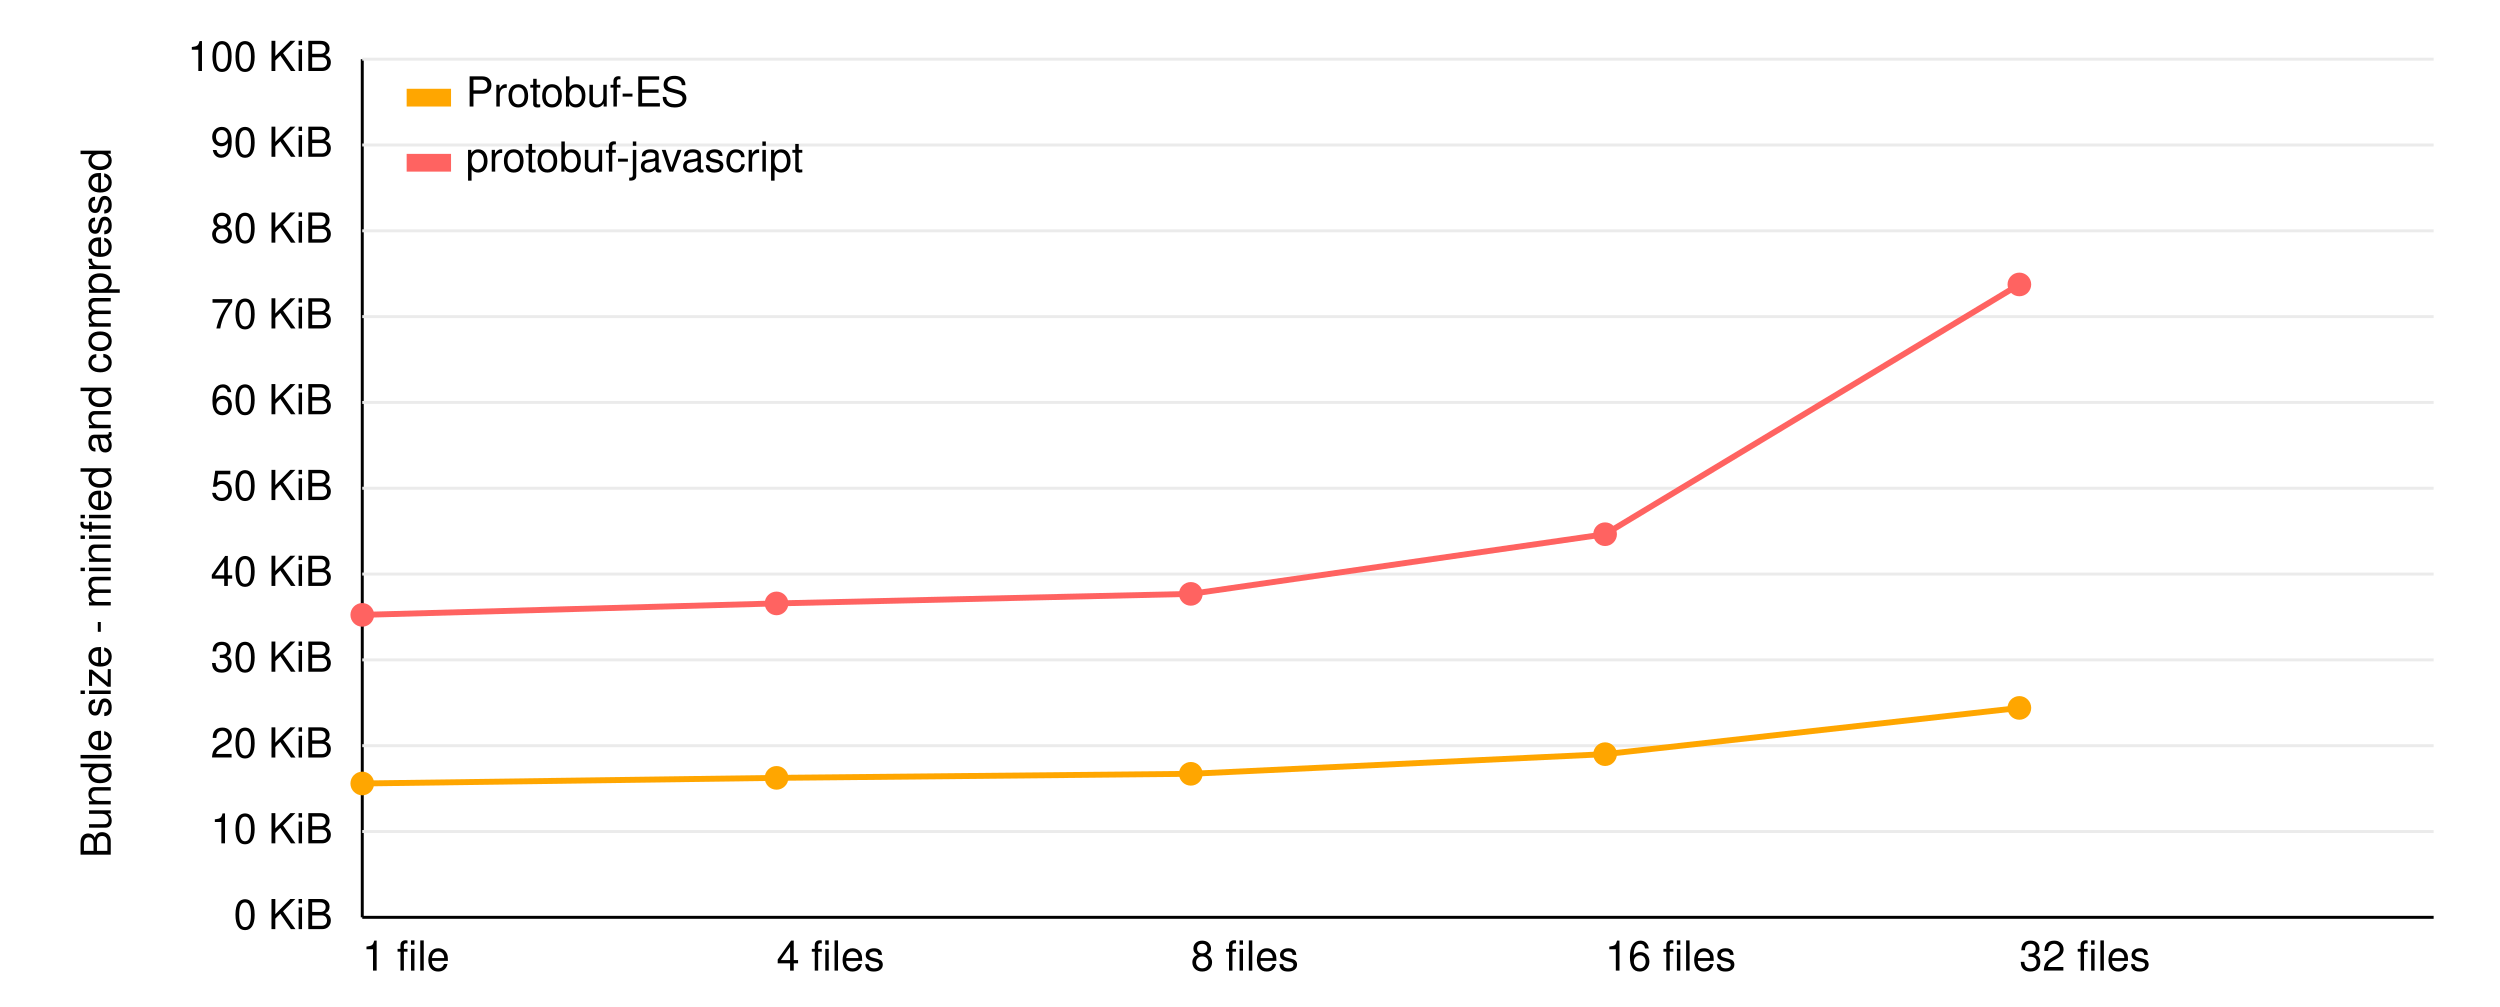
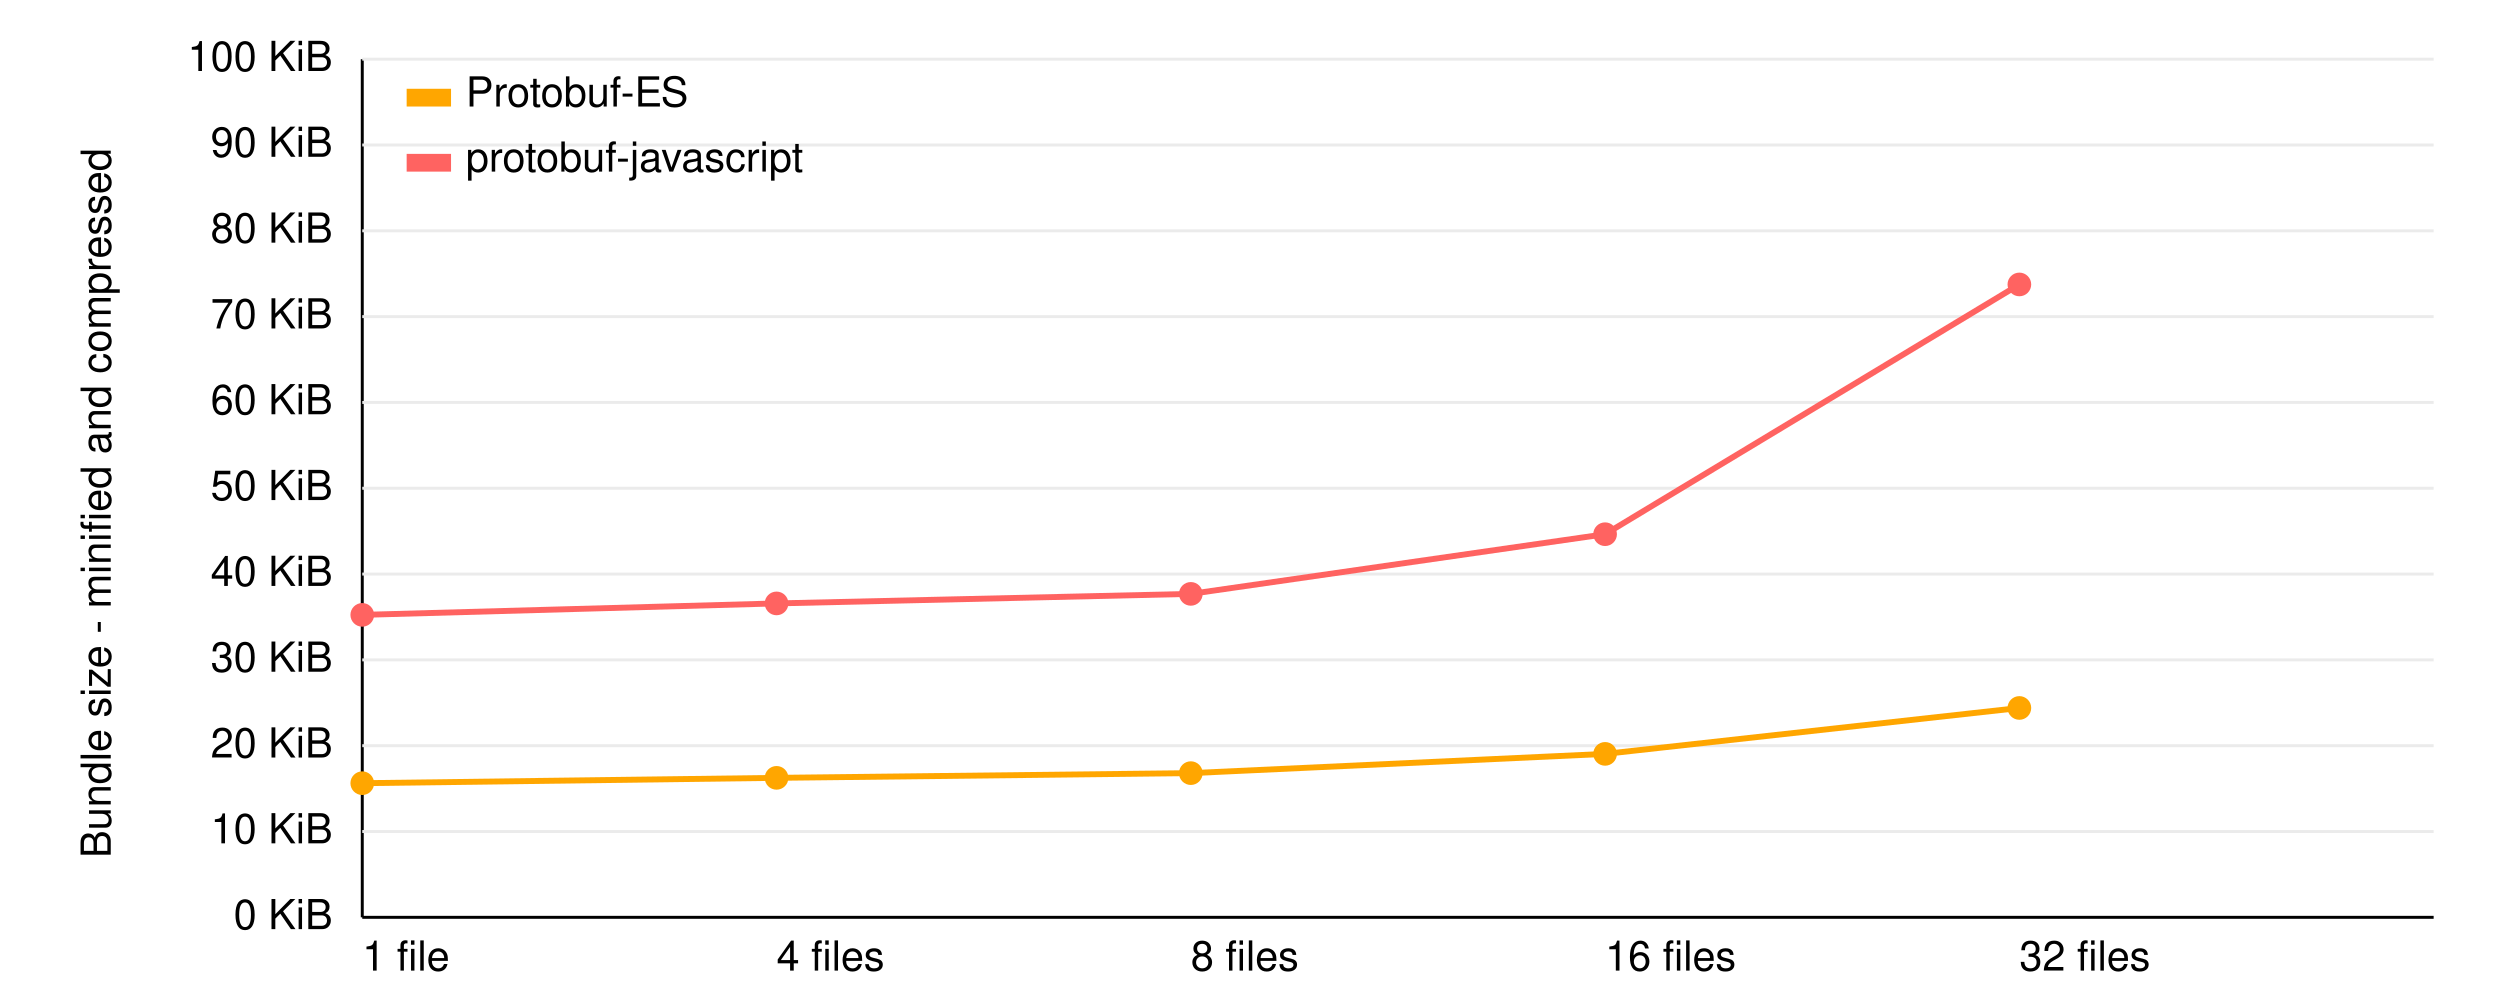
<svg xmlns="http://www.w3.org/2000/svg" version="1.1" width="820px" height="330px" viewBox="0 0 820 340" class="chart">
  <style>
      
      text {
        font: 14px Verdana, Helvetica, Arial, sans-serif;
      }
      
    </style>
  <rect x="-10%" y="-10%" width="120%" height="120%" fill="#ffffff" />
  <g transform="translate(110,310)">
    <line y1="0" x2="700" stroke="black" />
    <text x="0" y="18" text-anchor="start">1 file</text>
    <text x="140" y="18" text-anchor="start">4 files</text>
    <text x="280" y="18" text-anchor="start">8 files</text>
    <text x="420" y="18" text-anchor="start">16 files</text>
    <text x="560" y="18" text-anchor="start">32 files</text>
  </g>
  <g transform="translate(110, 20)">
    <line x1="0" x2="0" y1="0" y2="290" stroke="black" />
    <g transform="rotate(-90), translate(-150,-85)">
      <text text-anchor="middle">Bundle size - minified and compressed</text>
    </g>
    <text x="-10" y="4" text-anchor="end">100 KiB</text>
    <line x1="0" x2="700" y1="0" y2="0" stroke="#ebebeb" />
    <text x="-10" y="33" text-anchor="end">90 KiB</text>
    <line x1="0" x2="700" y1="29" y2="29" stroke="#ebebeb" />
    <text x="-10" y="62" text-anchor="end">80 KiB</text>
    <line x1="0" x2="700" y1="58" y2="58" stroke="#ebebeb" />
    <text x="-10" y="91" text-anchor="end">70 KiB</text>
    <line x1="0" x2="700" y1="87" y2="87" stroke="#ebebeb" />
    <text x="-10" y="120" text-anchor="end">60 KiB</text>
    <line x1="0" x2="700" y1="116" y2="116" stroke="#ebebeb" />
    <text x="-10" y="149" text-anchor="end">50 KiB</text>
    <line x1="0" x2="700" y1="145" y2="145" stroke="#ebebeb" />
    <text x="-10" y="178" text-anchor="end">40 KiB</text>
    <line x1="0" x2="700" y1="174" y2="174" stroke="#ebebeb" />
    <text x="-10" y="207" text-anchor="end">30 KiB</text>
    <line x1="0" x2="700" y1="203" y2="203" stroke="#ebebeb" />
    <text x="-10" y="236" text-anchor="end">20 KiB</text>
    <line x1="0" x2="700" y1="232" y2="232" stroke="#ebebeb" />
    <text x="-10" y="265" text-anchor="end">10 KiB</text>
    <line x1="0" x2="700" y1="261" y2="261" stroke="#ebebeb" />
    <text x="-10" y="294" text-anchor="end">0 KiB</text>
  </g>
  <g transform="translate(110, 20)">
-     <polyline fill="none" stroke="#ffa600" stroke-width="2" points="0,244.77 140,242.872 280,241.501 420,234.86 560,219.233">
+     <polyline fill="none" stroke="#ffa600" stroke-width="2" points="0,244.671 140,242.867 280,241.272 420,234.764 560,219.247">
    </polyline>
-     <circle cx="0" cy="244.77" r="4" fill="#ffa600" />
-     <circle cx="140" cy="242.872" r="4" fill="#ffa600" />
-     <circle cx="280" cy="241.501" r="4" fill="#ffa600" />
-     <circle cx="420" cy="234.86" r="4" fill="#ffa600" />
-     <circle cx="560" cy="219.233" r="4" fill="#ffa600" />
+     <circle cx="0" cy="244.671" r="4" fill="#ffa600" />
+     <circle cx="140" cy="242.867" r="4" fill="#ffa600" />
+     <circle cx="280" cy="241.272" r="4" fill="#ffa600" />
+     <circle cx="420" cy="234.764" r="4" fill="#ffa600" />
+     <circle cx="560" cy="219.247" r="4" fill="#ffa600" />
  </g>
  <g transform="translate(110, 20)">
    <polyline fill="none" stroke="#ff6361" stroke-width="2" points="0,187.789 140,183.918 280,180.695 420,160.528 560,76.125">
    </polyline>
    <circle cx="0" cy="187.789" r="4" fill="#ff6361" />
    <circle cx="140" cy="183.918" r="4" fill="#ff6361" />
    <circle cx="280" cy="180.695" r="4" fill="#ff6361" />
    <circle cx="420" cy="160.528" r="4" fill="#ff6361" />
    <circle cx="560" cy="76.125" r="4" fill="#ff6361" />
  </g>
  <g transform="translate(125, 30)">
    <g transform="translate(0, 0)">
      <rect width="15" height="6" fill="#ffa600" />
      <text x="20" y="6">Protobuf-ES</text>
    </g>
    <g transform="translate(0, 22)">
      <rect width="15" height="6" fill="#ff6361" />
      <text x="20" y="6">protobuf-javascript</text>
    </g>
  </g>
</svg>
